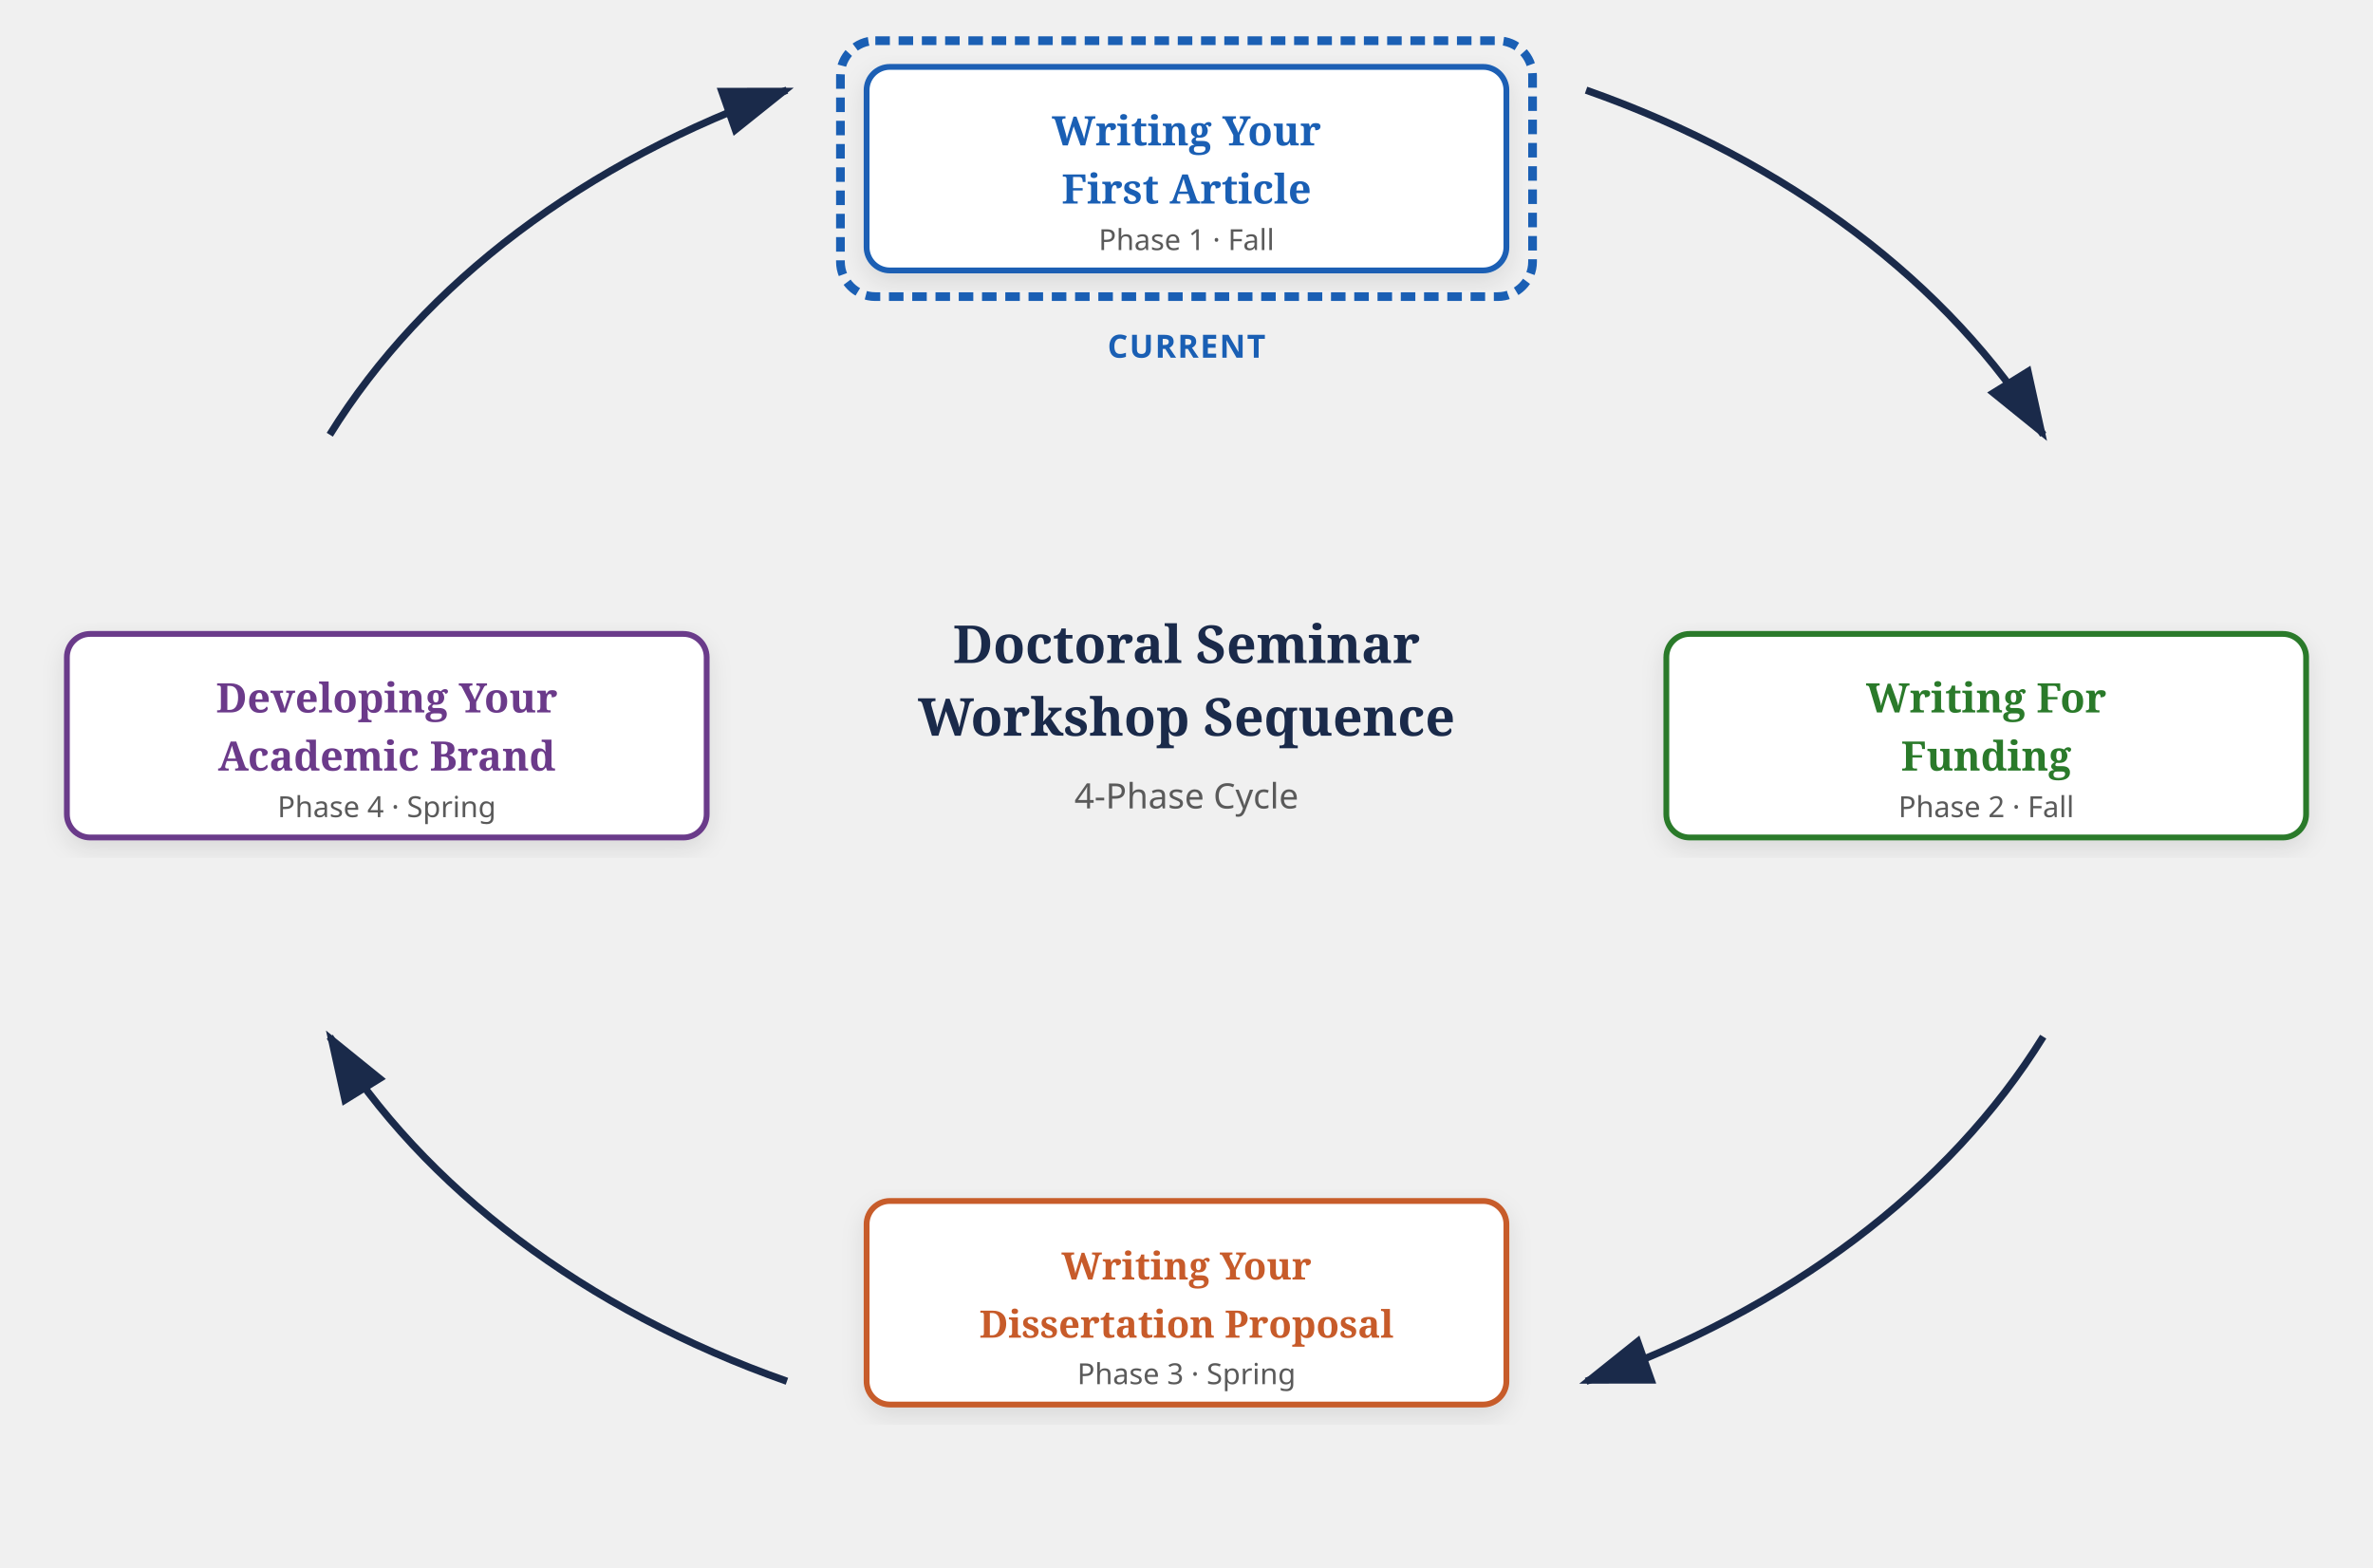
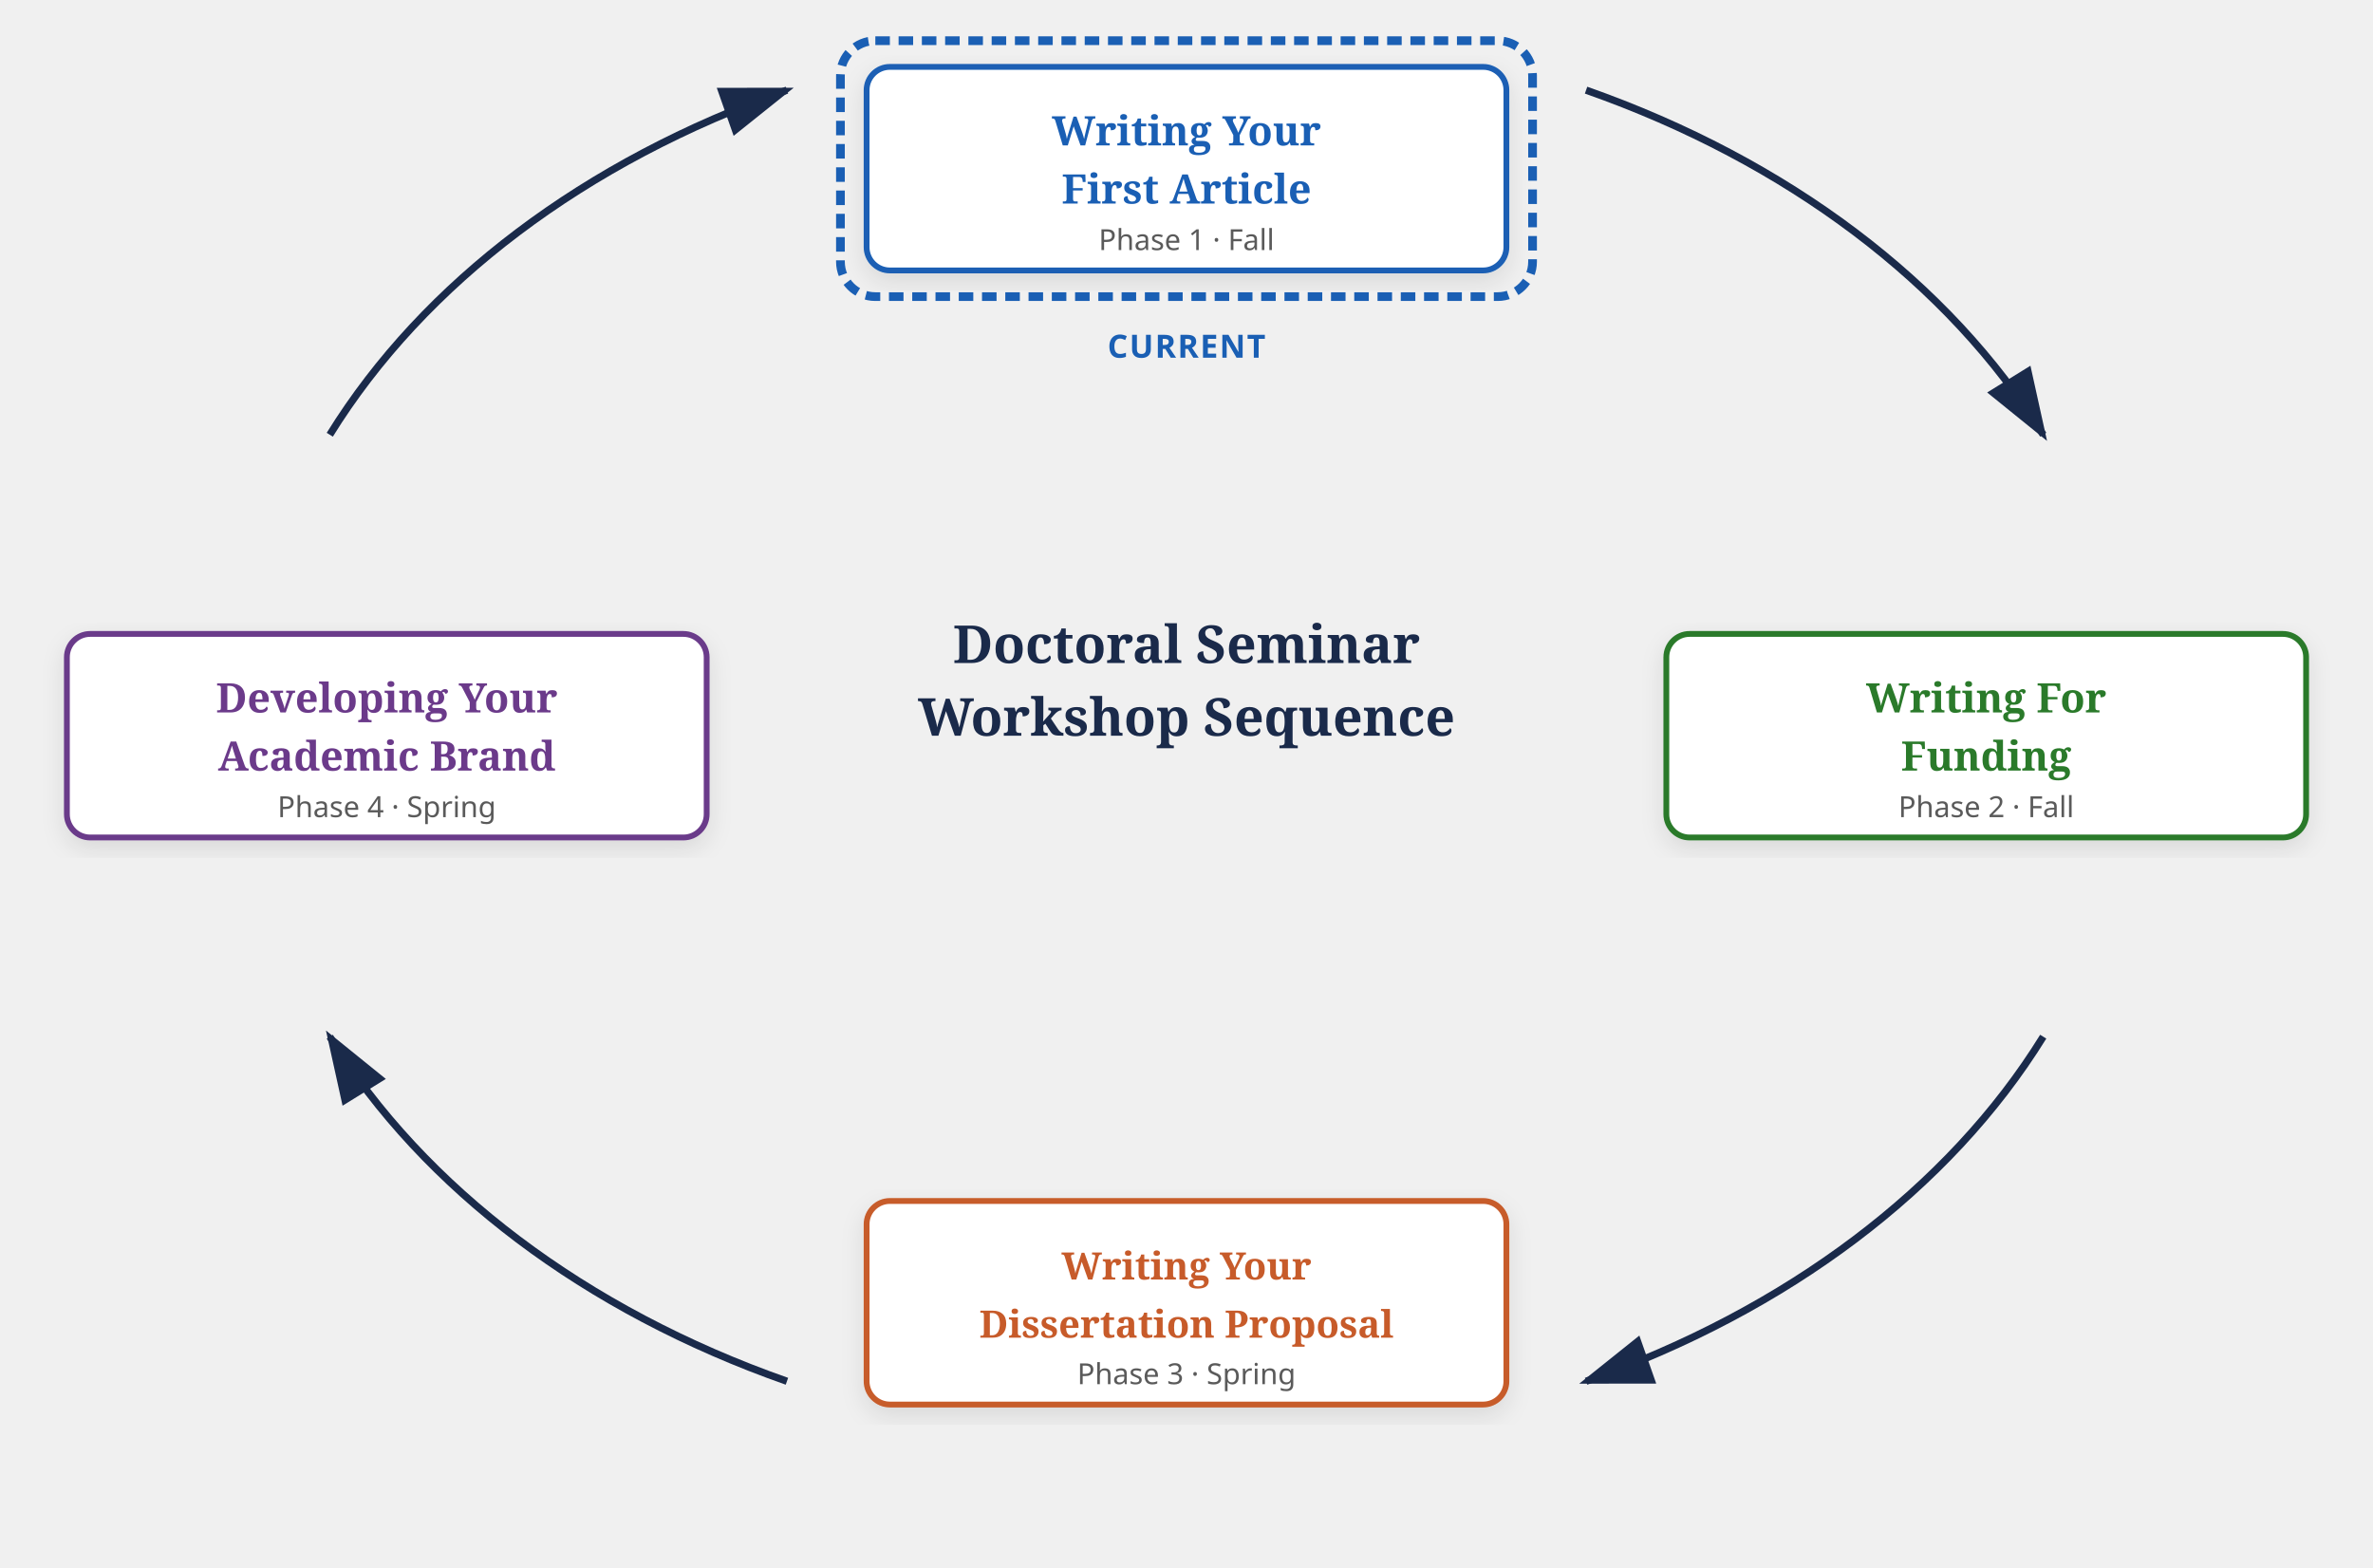
<svg xmlns="http://www.w3.org/2000/svg" viewBox="-78 57 816 539" width="100%" height="auto" role="img" aria-labelledby="cycle-title cycle-desc">
  <defs>
    <filter id="shadow" x="-10%" y="-10%" width="120%" height="120%">
      <feDropShadow dx="0" dy="3" stdDeviation="4" flood-color="#000" flood-opacity="0.1" />
    </filter>
    <marker id="arrowhead" markerWidth="10" markerHeight="7" refX="9" refY="3.5" orient="auto">
      <polygon points="0 0, 10 3.5, 0 7" fill="#1a2a4a" />
    </marker>
  </defs>
  <text x="330" y="285" text-anchor="middle" font-family="'Source Serif Pro', Georgia, serif" font-size="18" font-weight="700" fill="#1a2a4a">Doctoral Seminar</text>
  <text x="330" y="310" text-anchor="middle" font-family="'Source Serif Pro', Georgia, serif" font-size="18" font-weight="700" fill="#1a2a4a">Workshop Sequence</text>
-   <text x="330" y="335" text-anchor="middle" font-family="'Source Sans Pro', system-ui, sans-serif" font-size="12" fill="#5a5a5a">4-Phase Cycle</text>
  <path d="M 467.4 88.0 A 325 245 0 0 1 624.6 206.5" fill="none" stroke="#1a2a4a" stroke-width="2.5" marker-end="url(#arrowhead)" />
  <path d="M 624.6 413.5 A 325 245 0 0 1 467.4 532.0" fill="none" stroke="#1a2a4a" stroke-width="2.5" marker-end="url(#arrowhead)" />
  <path d="M 192.6 532.0 A 325 245 0 0 1 35.4 413.5" fill="none" stroke="#1a2a4a" stroke-width="2.5" marker-end="url(#arrowhead)" />
  <path d="M 35.4 206.5 A 325 245 0 0 1 192.6 88.0" fill="none" stroke="#1a2a4a" stroke-width="2.5" marker-end="url(#arrowhead)" />
  <g transform="translate(330, 115)">
    <rect x="-110" y="-35" width="220" height="70" rx="8" fill="#fff" stroke="#1a5fb4" stroke-width="2" filter="url(#shadow)" />
    <text x="0" y="-8" text-anchor="middle" font-family="'Source Serif Pro', Georgia, serif" font-size="14" font-weight="600" fill="#1a5fb4">Writing Your</text>
    <text x="0" y="12" text-anchor="middle" font-family="'Source Serif Pro', Georgia, serif" font-size="14" font-weight="600" fill="#1a5fb4">First Article</text>
    <text x="0" y="28" text-anchor="middle" font-family="'Source Sans Pro', system-ui, sans-serif" font-size="10" fill="#5a5a5a">Phase 1 · Fall</text>
    <rect x="-119" y="-44" width="238" height="88" rx="12" fill="none" stroke="#1a5fb4" stroke-width="3" stroke-dasharray="5,3" />
    <text x="0" y="65" text-anchor="middle" font-family="'Source Sans Pro', system-ui, sans-serif" font-size="11" font-weight="600" letter-spacing="0.5" fill="#1a5fb4">CURRENT</text>
  </g>
  <g transform="translate(605, 310)">
    <rect x="-110" y="-35" width="220" height="70" rx="8" fill="#fff" stroke="#2a7a2a" stroke-width="2" filter="url(#shadow)" />
    <text x="0" y="-8" text-anchor="middle" font-family="'Source Serif Pro', Georgia, serif" font-size="14" font-weight="600" fill="#2a7a2a">Writing For</text>
    <text x="0" y="12" text-anchor="middle" font-family="'Source Serif Pro', Georgia, serif" font-size="14" font-weight="600" fill="#2a7a2a">Funding</text>
    <text x="0" y="28" text-anchor="middle" font-family="'Source Sans Pro', system-ui, sans-serif" font-size="10" fill="#5a5a5a">Phase 2 · Fall</text>
  </g>
  <g transform="translate(330, 505)">
    <rect x="-110" y="-35" width="220" height="70" rx="8" fill="#fff" stroke="#c75b2a" stroke-width="2" filter="url(#shadow)" />
    <text x="0" y="-8" text-anchor="middle" font-family="'Source Serif Pro', Georgia, serif" font-size="13" font-weight="600" fill="#c75b2a">Writing Your</text>
    <text x="0" y="12" text-anchor="middle" font-family="'Source Serif Pro', Georgia, serif" font-size="13" font-weight="600" fill="#c75b2a">Dissertation Proposal</text>
    <text x="0" y="28" text-anchor="middle" font-family="'Source Sans Pro', system-ui, sans-serif" font-size="10" fill="#5a5a5a">Phase 3 · Spring</text>
  </g>
  <g transform="translate(55, 310)">
    <rect x="-110" y="-35" width="220" height="70" rx="8" fill="#fff" stroke="#6b3a8a" stroke-width="2" filter="url(#shadow)" />
    <text x="0" y="-8" text-anchor="middle" font-family="'Source Serif Pro', Georgia, serif" font-size="14" font-weight="600" fill="#6b3a8a">Developing Your</text>
    <text x="0" y="12" text-anchor="middle" font-family="'Source Serif Pro', Georgia, serif" font-size="14" font-weight="600" fill="#6b3a8a">Academic Brand</text>
    <text x="0" y="28" text-anchor="middle" font-family="'Source Sans Pro', system-ui, sans-serif" font-size="10" fill="#5a5a5a">Phase 4 · Spring</text>
  </g>
</svg>
